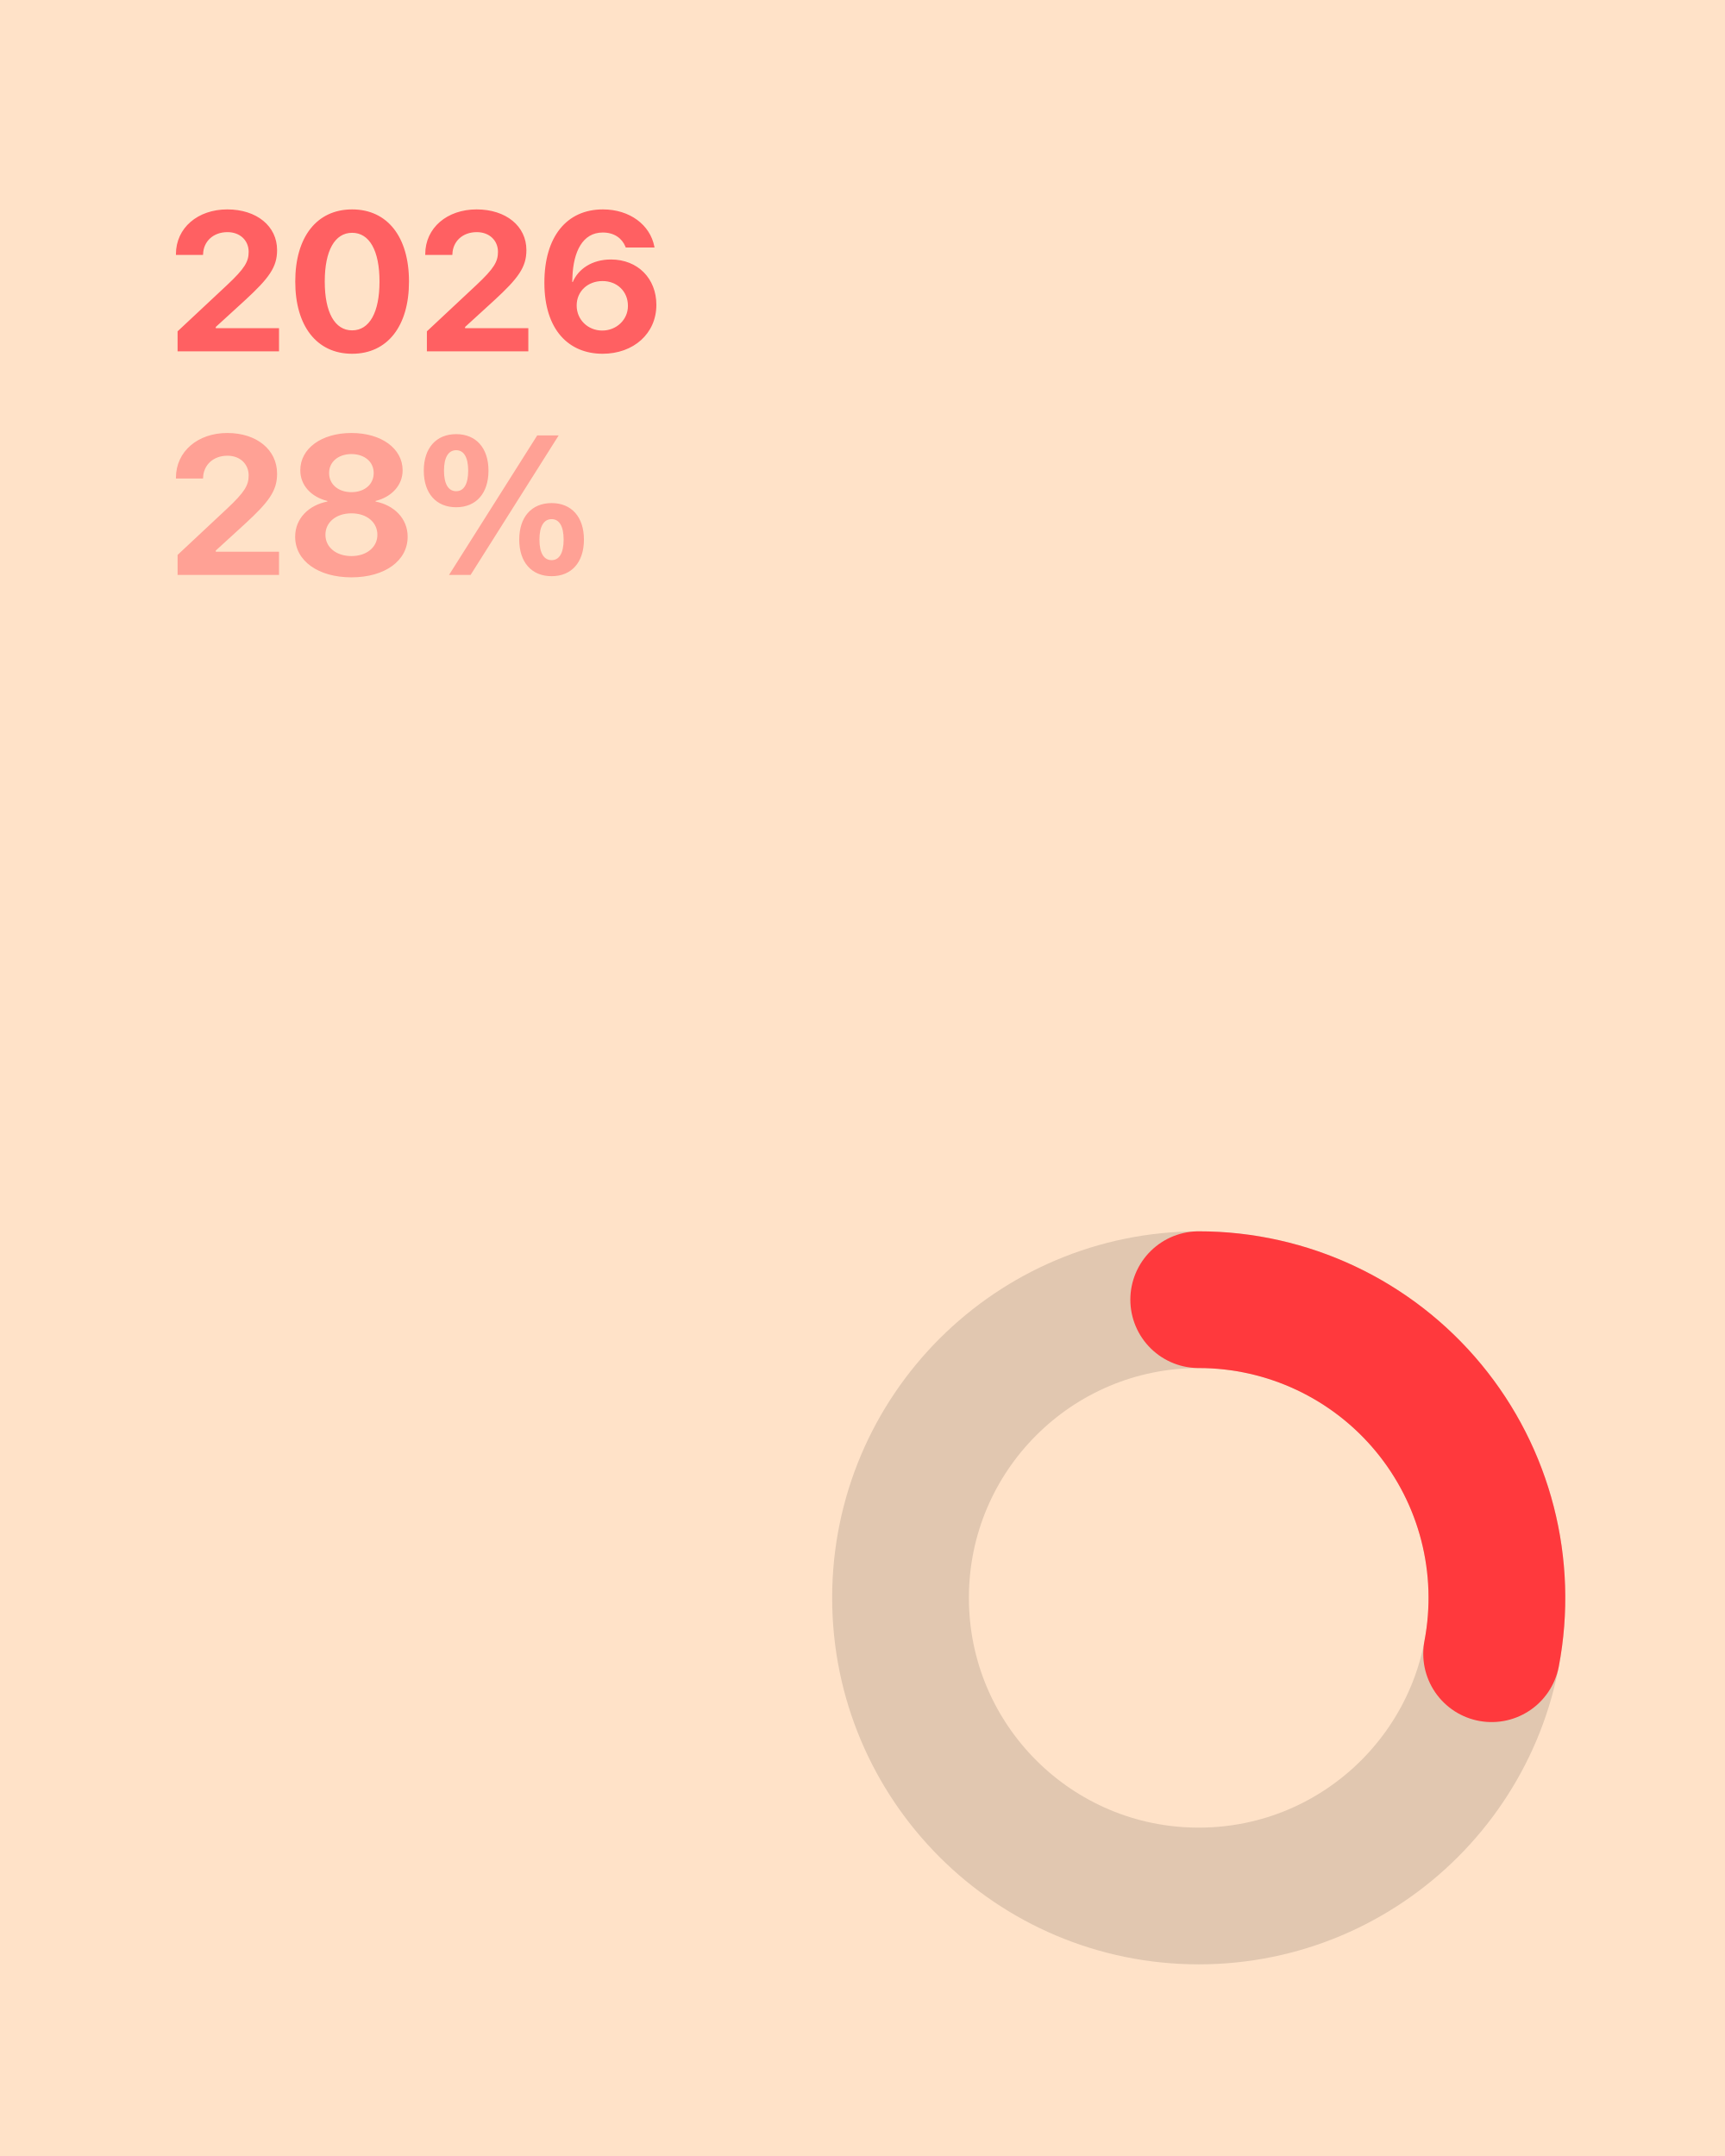
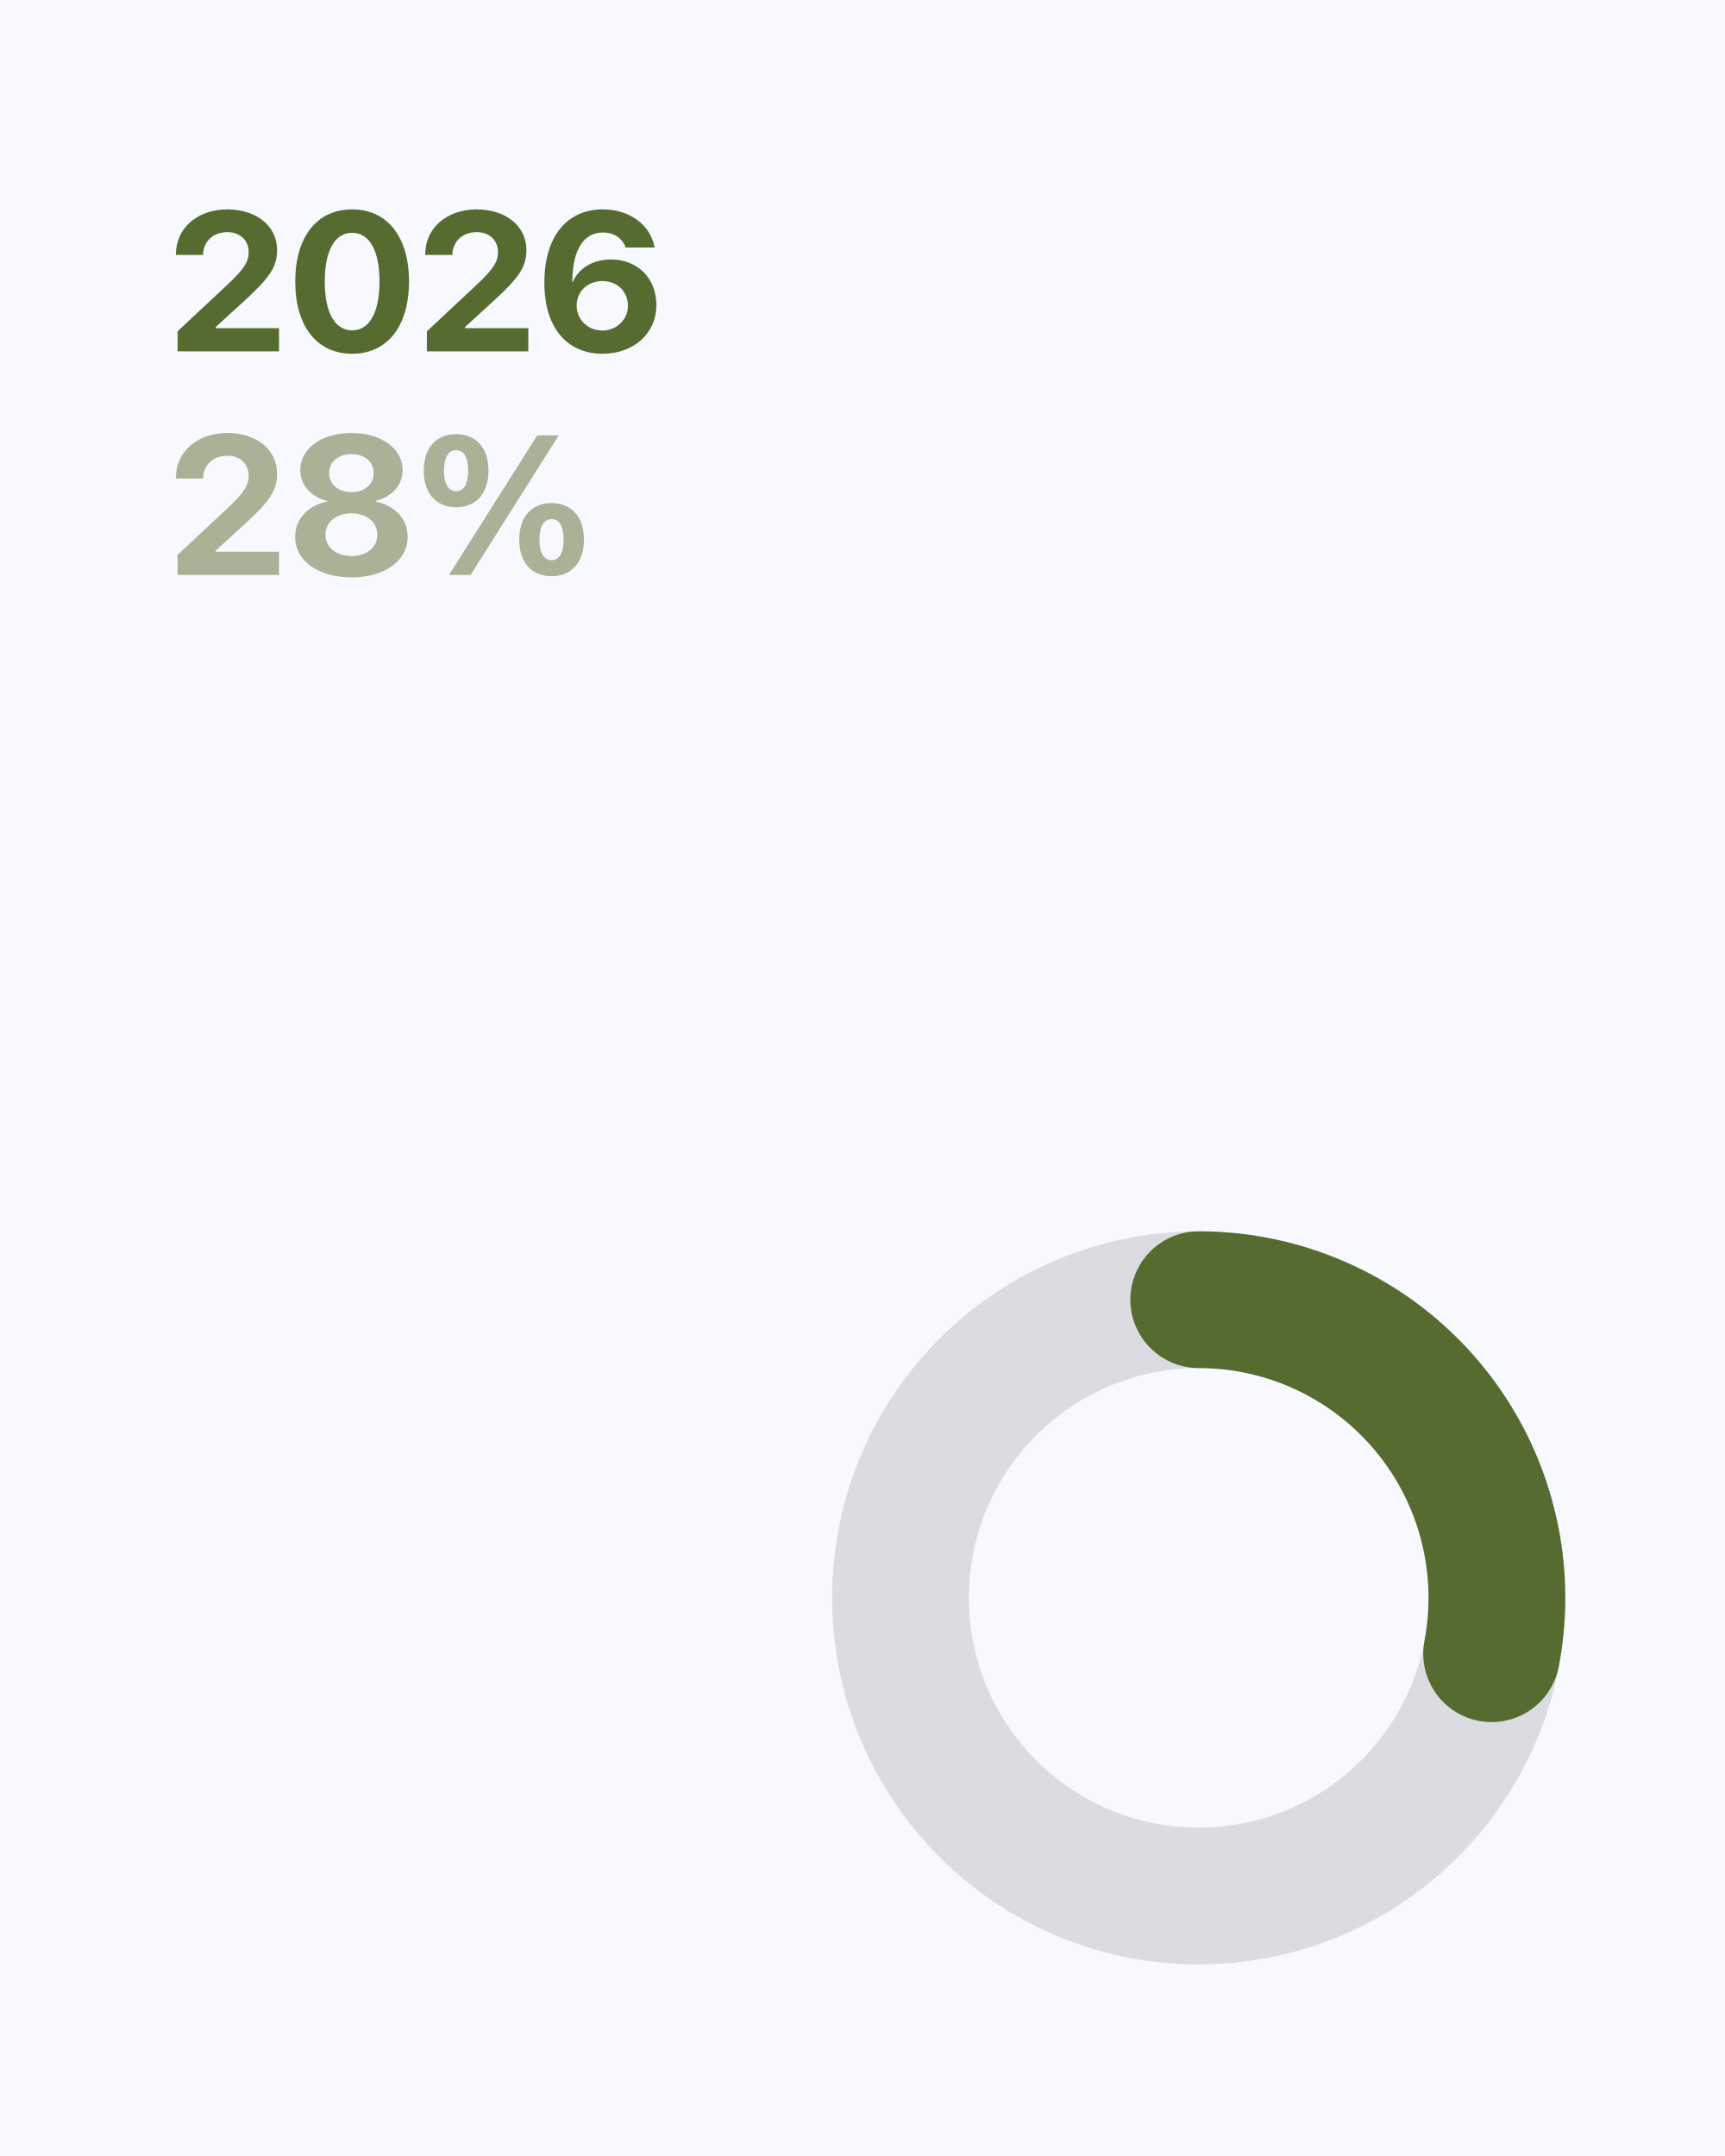
<svg xmlns="http://www.w3.org/2000/svg" viewBox="0 0 1080 1350" width="1080" height="1350">
-   <rect width="1080" height="1350" fill="#FFE2C8" />
+   <rect width="1080" height="1350" fill="#F8F8FF" />
  <circle opacity="0.12" cx="750.5" cy="1000.5" r="186.692" fill="none" stroke="#000000" stroke-width="85.617" />
-   <path d="M750.5 813.808 A186.692 186.692 0 0 1 933.885 1035.483" fill="none" stroke="#FF393D" stroke-width="85.617" stroke-linecap="round" stroke-linejoin="round" />
-   <path d="M111.18 220L174.69 220L174.69 205.47L135.09 205.47L135.09 204.74L153.38 188.03C168.45 174.17 173.48 167.26 173.48 156.67L173.48 156.55C173.48 141.65 160.76 131.12 142.30 131.12C123.83 131.12 110.15 142.68 110.15 159.15L110.15 159.63L127.10 159.63L127.16 159.09C127.40 151.22 133.46 145.35 142.42 145.35C150.17 145.35 155.62 150.43 155.68 157.58L155.68 157.70C155.68 163.75 153.32 168.05 142.05 178.59L111.18 207.47ZM220.46 221.51C242.62 221.51 256.06 204.14 256.06 176.35L256.06 176.22C256.06 148.43 242.62 131.12 220.46 131.12C198.30 131.12 184.86 148.43 184.86 176.22L184.86 176.35C184.86 204.14 198.30 221.51 220.46 221.51ZM220.46 206.86C209.56 206.86 203.33 195.54 203.33 176.35L203.33 176.22C203.33 157.03 209.56 145.77 220.46 145.77C231.36 145.77 237.60 157.03 237.60 176.22L237.60 176.35C237.60 195.54 231.36 206.86 220.46 206.86ZM267.27 220L330.78 220L330.78 205.47L291.18 205.47L291.18 204.74L309.47 188.03C324.54 174.17 329.57 167.26 329.57 156.67L329.57 156.55C329.57 141.65 316.85 131.12 298.39 131.12C279.92 131.12 266.24 142.68 266.24 159.15L266.24 159.63L283.19 159.63L283.25 159.09C283.49 151.22 289.55 145.35 298.51 145.35C306.26 145.35 311.71 150.43 311.77 157.58L311.77 157.70C311.77 163.75 309.41 168.05 298.14 178.59L267.27 207.47ZM377.28 221.51C396.71 221.51 410.94 208.80 410.94 190.94L410.94 190.82C410.94 174.47 399.38 162.48 382.49 162.48C370.68 162.48 362.08 168.41 358.63 176.53L358.27 176.53C358.27 175.62 358.33 174.41 358.39 173.20C359.05 157.76 364.63 145.59 377.40 145.59C384.54 145.59 389.39 149.16 391.57 154.43L391.75 154.97L409.79 154.97L409.67 154.37C407.07 140.87 394.35 131.12 377.46 131.12C354.70 131.12 340.83 148.31 340.83 176.95L340.83 177.07C340.83 206.68 356.21 221.51 377.28 221.51ZM361.05 191.36L361.05 191.24C361.05 182.34 368.08 175.98 377.22 175.98C386.30 175.98 393.14 182.40 393.14 191.48L393.14 191.60C393.14 200.20 385.94 206.98 377.04 206.98C368.08 206.98 361.05 200.14 361.05 191.36Z" fill="#FF6062" />
-   <path d="M111.18 360L174.69 360L174.69 345.47L135.09 345.47L135.09 344.74L153.38 328.03C168.45 314.17 173.48 307.26 173.48 296.67L173.48 296.55C173.48 281.65 160.76 271.12 142.30 271.12C123.83 271.12 110.15 282.68 110.15 299.15L110.15 299.63L127.10 299.63L127.16 299.09C127.40 291.22 133.46 285.35 142.42 285.35C150.17 285.35 155.62 290.43 155.68 297.58L155.68 297.70C155.68 303.75 153.32 308.05 142.05 318.59L111.18 347.47ZM220.04 361.51C240.87 361.51 255.22 351.16 255.22 336.14L255.22 336.02C255.22 324.70 246.80 316.35 235.12 314.04L235.12 313.68C245.17 311.20 252.07 303.87 252.07 294.55L252.07 294.43C252.07 280.93 238.87 271.12 220.04 271.12C201.15 271.12 188.01 280.93 188.01 294.43L188.01 294.55C188.01 303.87 194.85 311.20 204.96 313.68L204.96 314.04C193.22 316.35 184.80 324.70 184.80 336.02L184.80 336.14C184.80 351.16 199.21 361.51 220.04 361.51ZM220.04 308.17C211.80 308.17 206.05 303.27 206.05 296.24L206.05 296.12C206.05 289.16 211.87 284.32 220.04 284.32C228.21 284.32 233.96 289.16 233.96 296.12L233.96 296.24C233.96 303.27 228.27 308.17 220.04 308.17ZM220.04 348.19C210.47 348.19 203.75 342.62 203.75 334.93L203.75 334.81C203.75 327.06 210.41 321.43 220.04 321.43C229.67 321.43 236.27 327.06 236.27 334.81L236.27 334.93C236.27 342.62 229.54 348.19 220.04 348.19ZM285.61 317.62C298.14 317.62 305.83 308.84 305.83 294.73L305.83 294.67C305.83 280.62 298.14 271.84 285.61 271.84C273.02 271.84 265.33 280.62 265.33 294.67L265.33 294.73C265.33 308.84 273.02 317.62 285.61 317.62ZM294.63 360L349.79 272.63L336.35 272.63L281.13 360ZM285.61 307.57C280.71 307.57 277.98 303.03 277.98 294.73L277.98 294.67C277.98 286.44 280.71 281.89 285.61 281.89C290.46 281.89 293.12 286.44 293.12 294.67L293.12 294.73C293.12 303.03 290.46 307.57 285.61 307.57ZM345.37 360.79C357.90 360.79 365.59 352.01 365.59 337.90L365.59 337.84C365.59 323.79 357.90 315.01 345.37 315.01C332.78 315.01 325.09 323.79 325.09 337.84L325.09 337.90C325.09 352.01 332.78 360.79 345.37 360.79ZM345.37 350.74C340.47 350.74 337.74 346.20 337.74 337.90L337.74 337.84C337.74 329.61 340.47 325.06 345.37 325.06C350.21 325.06 352.88 329.61 352.88 337.84L352.88 337.90C352.88 346.20 350.21 350.74 345.37 350.74Z" fill="#FF6062" opacity="0.5" />
+   <path d="M750.5 813.808 A186.692 186.692 0 0 1 933.885 1035.483" fill="none" stroke="#556B2F" stroke-width="85.617" stroke-linecap="round" stroke-linejoin="round" />
+   <path d="M111.18 220L174.69 220L174.69 205.47L135.09 205.47L135.09 204.74L153.38 188.03C168.45 174.17 173.48 167.26 173.48 156.67L173.48 156.55C173.48 141.65 160.76 131.12 142.30 131.12C123.83 131.12 110.15 142.68 110.15 159.15L110.15 159.63L127.10 159.63L127.16 159.09C127.40 151.22 133.46 145.35 142.42 145.35C150.17 145.35 155.62 150.43 155.68 157.58L155.68 157.70C155.68 163.75 153.32 168.05 142.05 178.59L111.18 207.47ZM220.46 221.51C242.62 221.51 256.06 204.14 256.06 176.35L256.06 176.22C256.06 148.43 242.62 131.12 220.46 131.12C198.30 131.12 184.86 148.43 184.86 176.22L184.86 176.35C184.86 204.14 198.30 221.51 220.46 221.51ZM220.46 206.86C209.56 206.86 203.33 195.54 203.33 176.35L203.33 176.22C203.33 157.03 209.56 145.77 220.46 145.77C231.36 145.77 237.60 157.03 237.60 176.22L237.60 176.35C237.60 195.54 231.36 206.86 220.46 206.86ZM267.27 220L330.78 220L330.78 205.47L291.18 205.47L291.18 204.74L309.47 188.03C324.54 174.17 329.57 167.26 329.57 156.67L329.57 156.55C329.57 141.65 316.85 131.12 298.39 131.12C279.92 131.12 266.24 142.68 266.24 159.15L266.24 159.63L283.19 159.63L283.25 159.09C283.49 151.22 289.55 145.35 298.51 145.35C306.26 145.35 311.71 150.43 311.77 157.58L311.77 157.70C311.77 163.75 309.41 168.05 298.14 178.59L267.27 207.47ZM377.28 221.51C396.71 221.51 410.94 208.80 410.94 190.94L410.94 190.82C410.94 174.47 399.38 162.48 382.49 162.48C370.68 162.48 362.08 168.41 358.63 176.53L358.27 176.53C358.27 175.62 358.33 174.41 358.39 173.20C359.05 157.76 364.63 145.59 377.40 145.59C384.54 145.59 389.39 149.16 391.57 154.43L391.75 154.97L409.79 154.97L409.67 154.37C407.07 140.87 394.35 131.12 377.46 131.12C354.70 131.12 340.83 148.31 340.83 176.95L340.83 177.07C340.83 206.68 356.21 221.51 377.28 221.51ZM361.05 191.36L361.05 191.24C361.05 182.34 368.08 175.98 377.22 175.98C386.30 175.98 393.14 182.40 393.14 191.48L393.14 191.60C393.14 200.20 385.94 206.98 377.04 206.98C368.08 206.98 361.05 200.14 361.05 191.36Z" fill="#556B2F" />
+   <path d="M111.18 360L174.69 360L174.69 345.47L135.09 345.47L135.09 344.74L153.38 328.03C168.45 314.17 173.48 307.26 173.48 296.67L173.48 296.55C173.48 281.65 160.76 271.12 142.30 271.12C123.83 271.12 110.15 282.68 110.15 299.15L110.15 299.63L127.10 299.63L127.16 299.09C127.40 291.22 133.46 285.35 142.42 285.35C150.17 285.35 155.62 290.43 155.68 297.58L155.68 297.70C155.68 303.75 153.32 308.05 142.05 318.59L111.18 347.47ZM220.04 361.51C240.87 361.51 255.22 351.16 255.22 336.14L255.22 336.02C255.22 324.70 246.80 316.35 235.12 314.04L235.12 313.68C245.17 311.20 252.07 303.87 252.07 294.55L252.07 294.43C252.07 280.93 238.87 271.12 220.04 271.12C201.15 271.12 188.01 280.93 188.01 294.43L188.01 294.55C188.01 303.87 194.85 311.20 204.96 313.68L204.96 314.04C193.22 316.35 184.80 324.70 184.80 336.02L184.80 336.14C184.80 351.16 199.21 361.51 220.04 361.51ZM220.04 308.17C211.80 308.17 206.05 303.27 206.05 296.24L206.05 296.12C206.05 289.16 211.87 284.32 220.04 284.32C228.21 284.32 233.96 289.16 233.96 296.12L233.96 296.24C233.96 303.27 228.27 308.17 220.04 308.17ZM220.04 348.19C210.47 348.19 203.75 342.62 203.75 334.93L203.75 334.81C203.75 327.06 210.41 321.43 220.04 321.43C229.67 321.43 236.27 327.06 236.27 334.81L236.27 334.93C236.27 342.62 229.54 348.19 220.04 348.19ZM285.61 317.62C298.14 317.62 305.83 308.84 305.83 294.73L305.83 294.67C305.83 280.62 298.14 271.84 285.61 271.84C273.02 271.84 265.33 280.62 265.33 294.67L265.33 294.73C265.33 308.84 273.02 317.62 285.61 317.62ZM294.63 360L349.79 272.63L336.35 272.63L281.13 360ZM285.61 307.57C280.71 307.57 277.98 303.03 277.98 294.73L277.98 294.67C277.98 286.44 280.71 281.89 285.61 281.89C290.46 281.89 293.12 286.44 293.12 294.67L293.12 294.73C293.12 303.03 290.46 307.57 285.61 307.57ZM345.37 360.79C357.90 360.79 365.59 352.01 365.59 337.90L365.59 337.84C365.59 323.79 357.90 315.01 345.37 315.01C332.78 315.01 325.09 323.79 325.09 337.84L325.09 337.90C325.09 352.01 332.78 360.79 345.37 360.79ZM345.37 350.74C340.47 350.74 337.74 346.20 337.74 337.90L337.74 337.84C337.74 329.61 340.47 325.06 345.37 325.06C350.21 325.06 352.88 329.61 352.88 337.84L352.88 337.90C352.88 346.20 350.21 350.74 345.37 350.74Z" fill="#556B2F" opacity="0.5" />
</svg>
